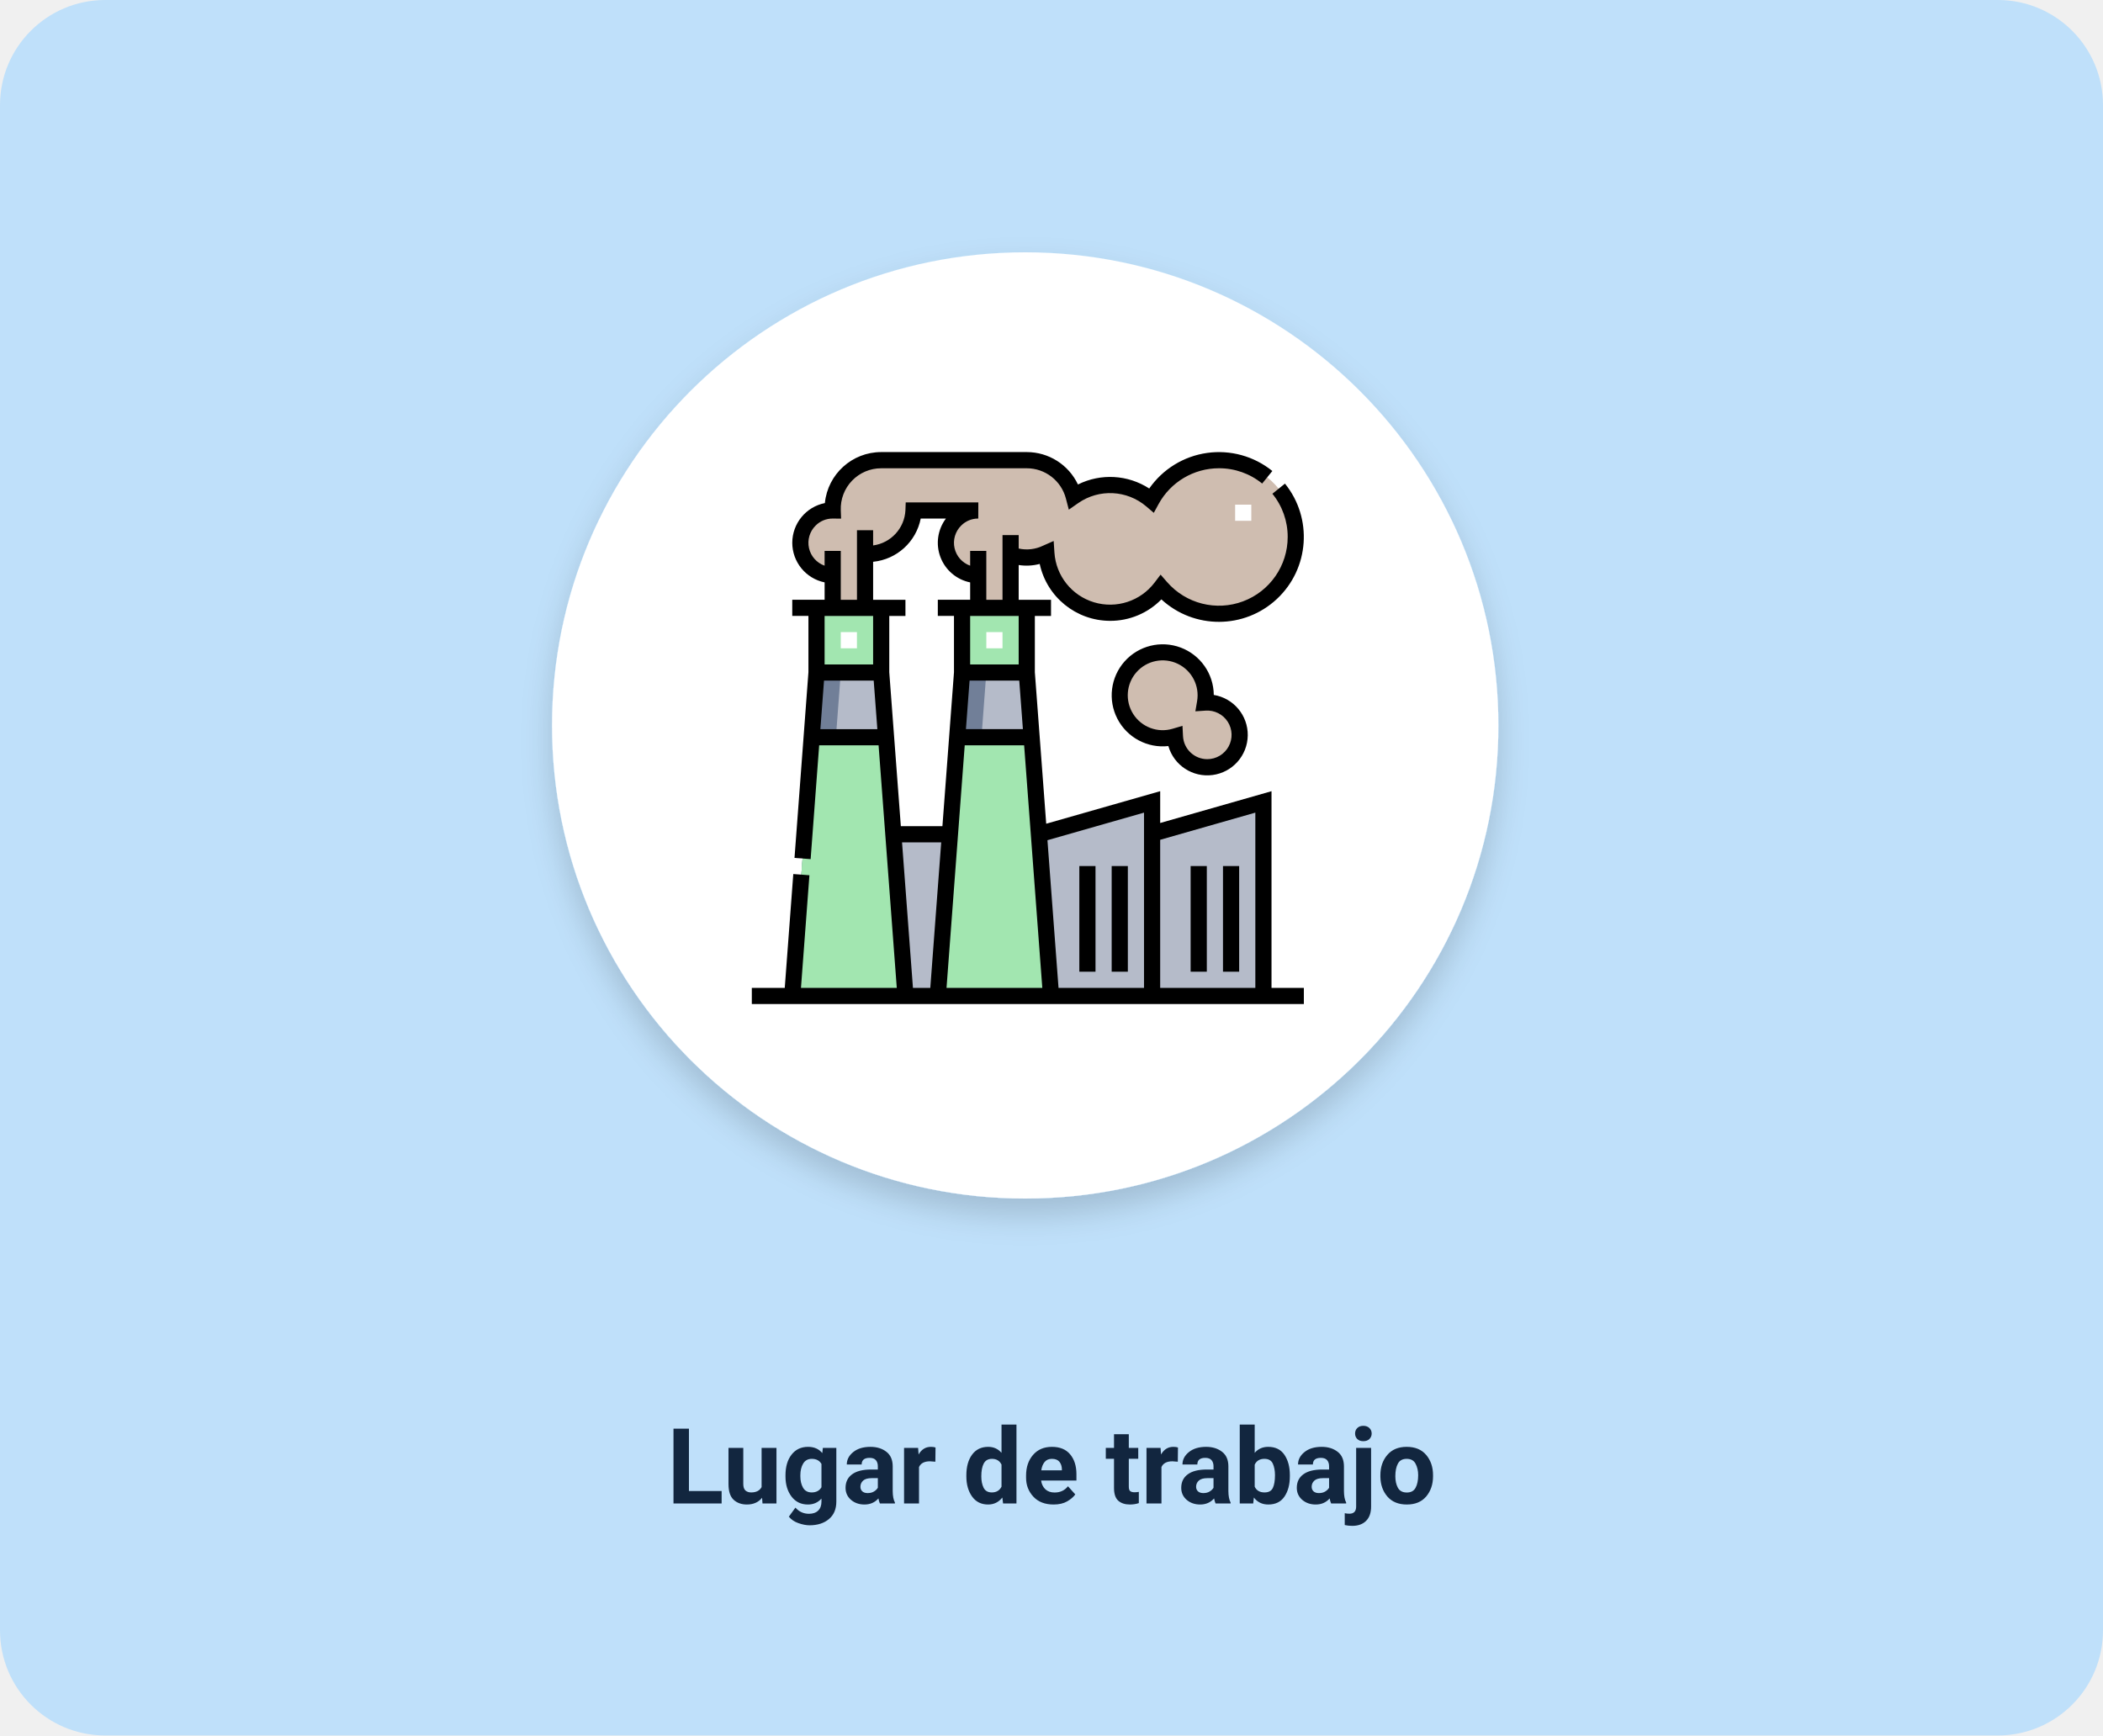
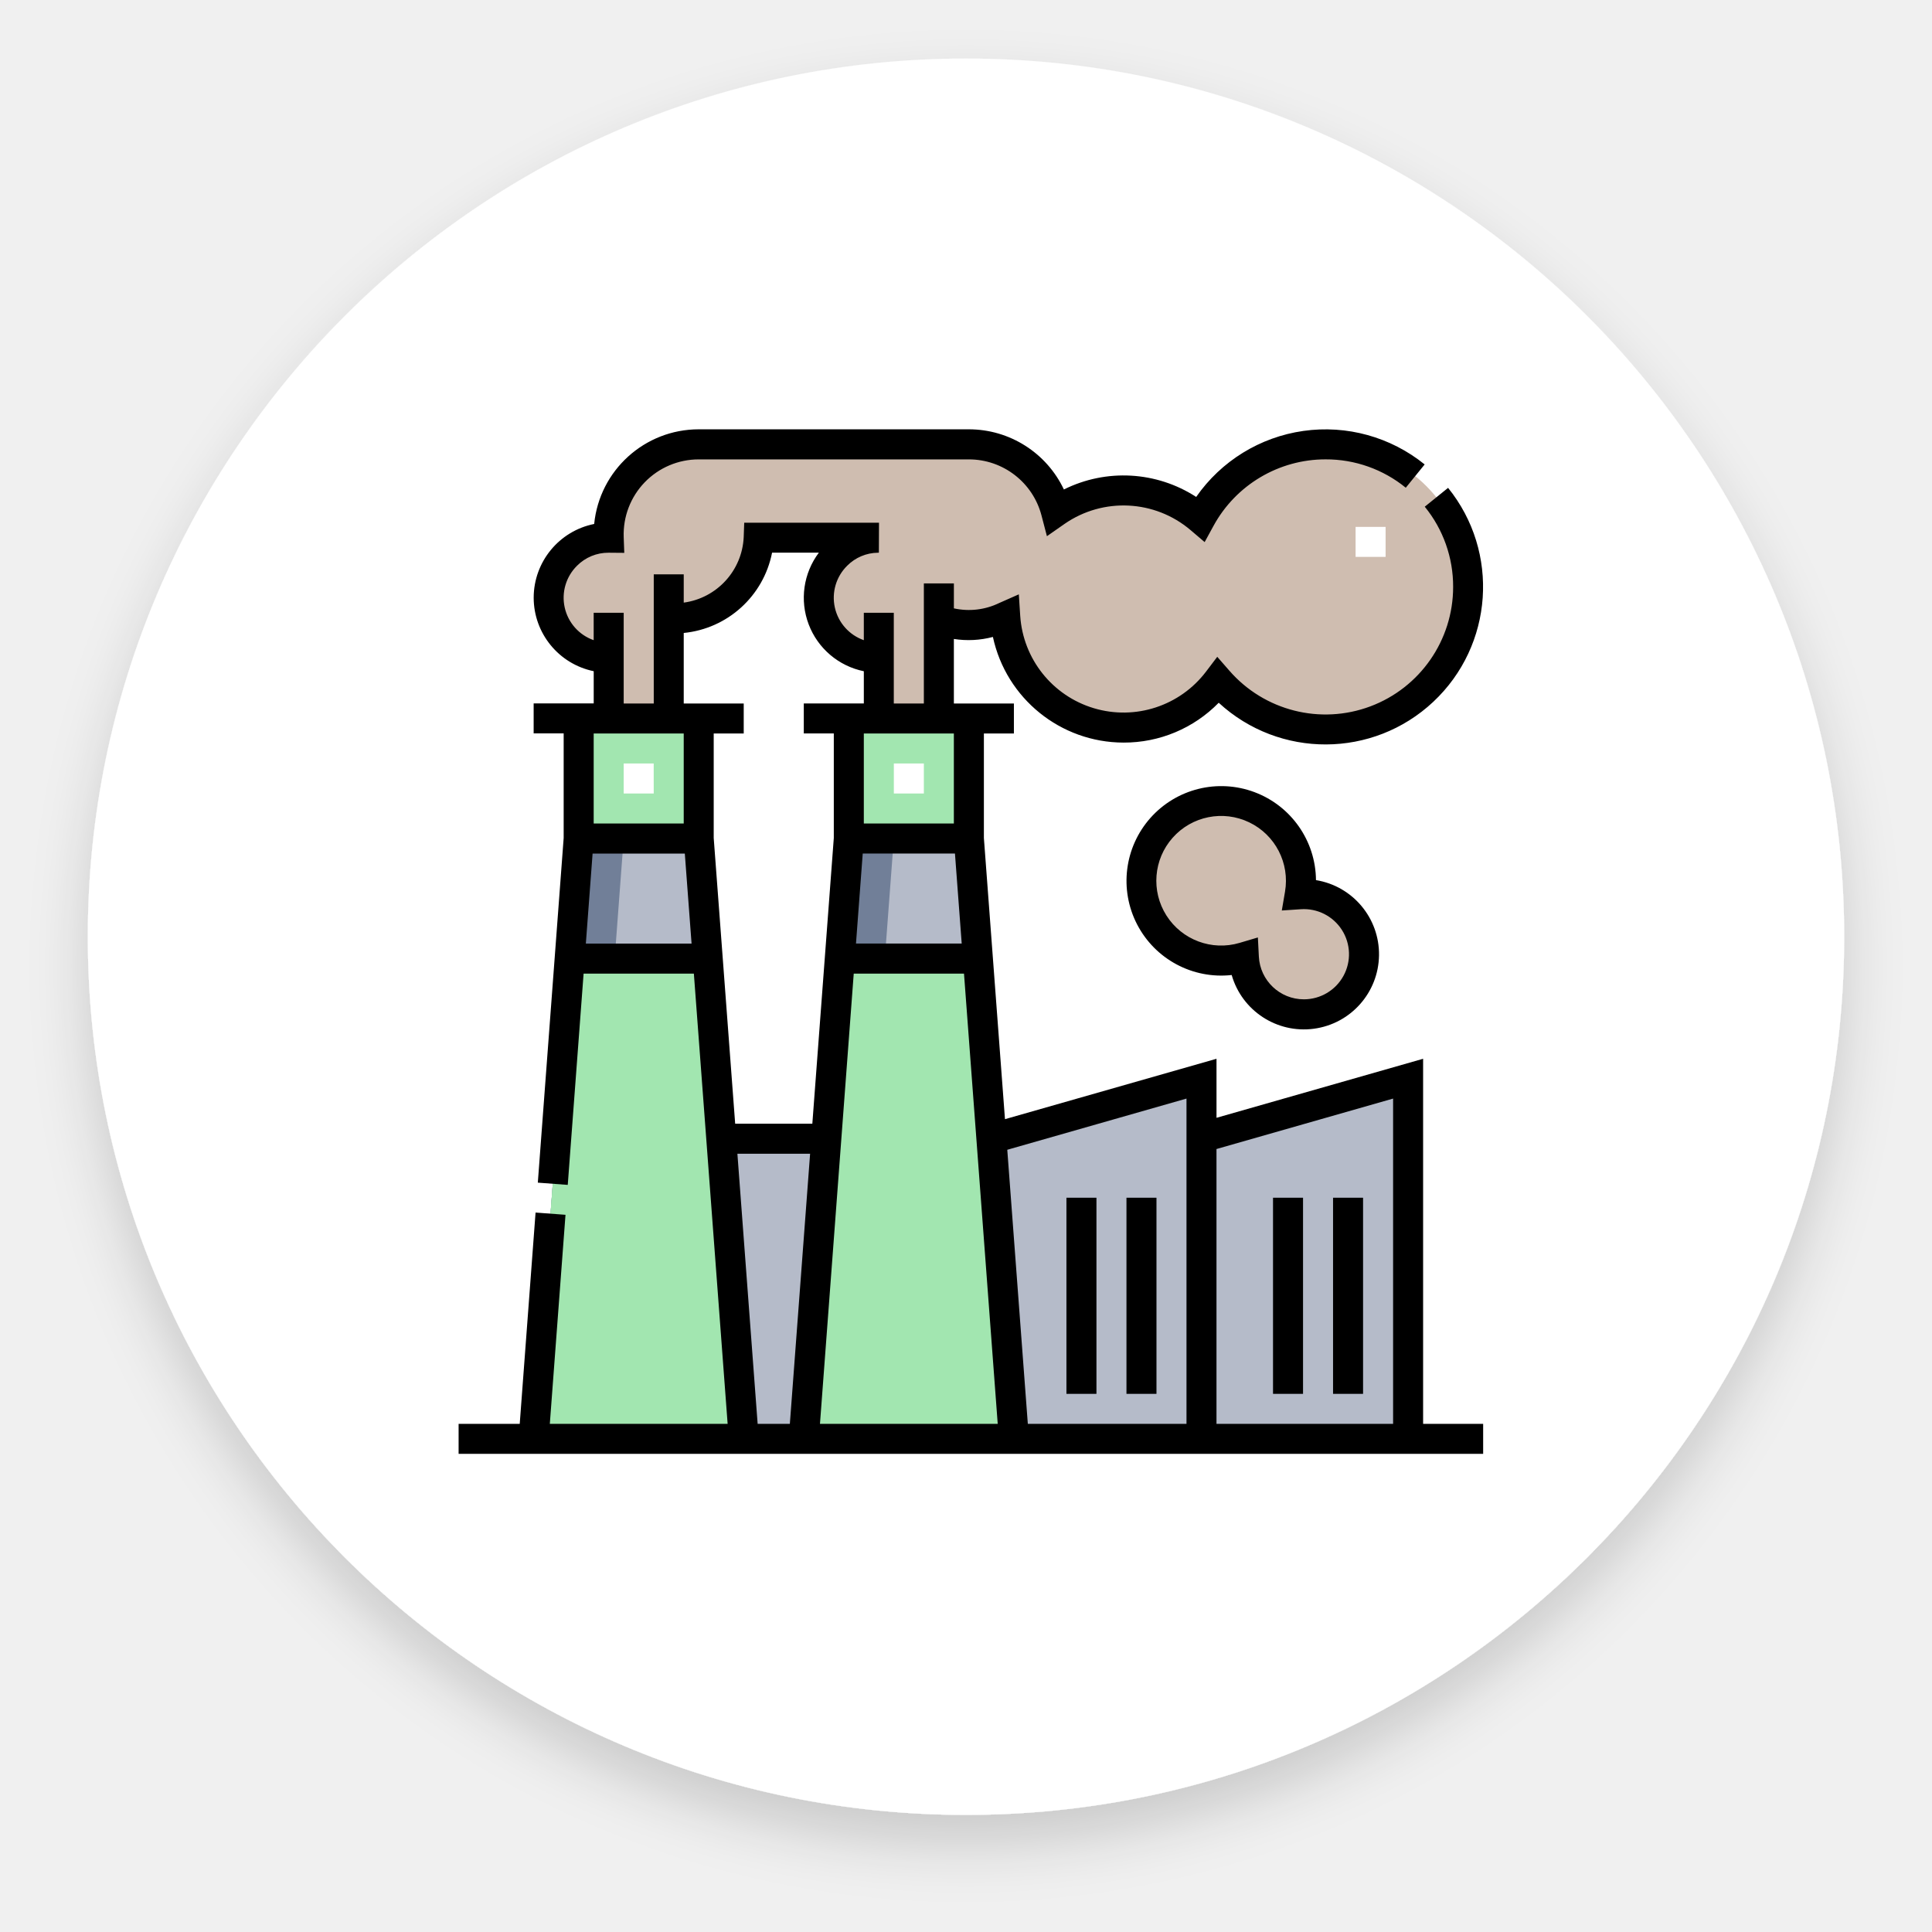
- <svg xmlns="http://www.w3.org/2000/svg" width="400" height="330.137" viewBox="0 0 400 330.137">
+ <svg xmlns="http://www.w3.org/2000/svg" width="198" height="198" viewBox="0 0 198 198">
  <defs>
-     <filter id="Elipse_4968" x="96" y="42" width="198" height="198" filterUnits="userSpaceOnUse">
+     <filter id="Elipse_4968" x="0" y="0" width="198" height="198" filterUnits="userSpaceOnUse">
      <feOffset dy="3" input="SourceAlpha" />
      <feGaussianBlur stdDeviation="3" result="blur" />
      <feFlood flood-opacity="0.161" />
      <feComposite operator="in" in2="blur" />
      <feComposite in="SourceGraphic" />
    </filter>
  </defs>
-   <g id="Grupo_179257" data-name="Grupo 179257" transform="translate(-1020 -837)">
-     <rect id="Background" width="400" height="330.137" rx="20" transform="translate(1020 837)" fill="#bfe0fa" />
-     <g transform="matrix(1, 0, 0, 1, 1020, 837)" filter="url(#Elipse_4968)">
-       <circle id="Elipse_4968-2" data-name="Elipse 4968" cx="90" cy="90" r="90" transform="translate(105 48)" fill="#fff" />
+   <g id="Grupo_179260" data-name="Grupo 179260" transform="translate(-1116 -879)">
+     <g transform="matrix(1, 0, 0, 1, 1116, 879)" filter="url(#Elipse_4968)">
+       <circle id="Elipse_4968-2" data-name="Elipse 4968" cx="90" cy="90" r="90" transform="translate(9 6)" fill="#fff" />
    </g>
-     <text id="What_do_you_mean_by" data-name="What do you mean by" transform="translate(1220 1123)" fill="#12263f" font-size="20" font-family="Roboto-Bold, Roboto" font-weight="700">
-       <tspan x="-73.164" y="0">Lugar de trabajo</tspan>
-     </text>
    <g id="fabrica" transform="translate(1163 922.998)">
      <g id="Grupo_179106" data-name="Grupo 179106" transform="translate(7.691 1.54)">
        <g id="Grupo_179104" data-name="Grupo 179104">
          <path id="Trazado_268150" data-name="Trazado 268150" d="M57.306,25.433c6.812-.282,9.109-5.237,9.221-8.366H78.741a6.153,6.153,0,0,0,.1,12.3V35.6h6.153V25.433a8.43,8.43,0,0,0,6.8-.258,12.15,12.15,0,0,0,21.812,6.537,14.61,14.61,0,1,0-1.817-16.589A12.15,12.15,0,0,0,97,14.392,9.232,9.232,0,0,0,88.067,7.5H60.382a9.227,9.227,0,0,0-9.222,9.565,6.152,6.152,0,1,0-.007,12.3V35.6h6.153ZM122.4,65.917a6.16,6.16,0,1,0-.417-12.306,8.181,8.181,0,1,0-5.735,6.458,6.16,6.16,0,0,0,6.152,5.848Z" transform="translate(-43.463 -7.502)" fill="#cfbdb0" fill-rule="evenodd" />
          <path id="Trazado_268151" data-name="Trazado 268151" d="M55.5,216.806H69.652l-.923-12.3h-12.3Z" transform="translate(-51.81 -164.102)" fill="#717f98" fill-rule="evenodd" />
          <path id="Trazado_268152" data-name="Trazado 268152" d="M37.5,218.329H59.034L55.343,169.11H41.192Zm4.614-61.523h12.3V144.5h-12.3Z" transform="translate(-37.501 -116.406)" fill="#717f98" fill-rule="evenodd" />
          <path id="Trazado_268153" data-name="Trazado 268153" d="M133.559,385.263h6.152l2.307-30.761H131.252Z" transform="translate(-112.026 -283.34)" fill="#b5bbc9" fill-rule="evenodd" />
          <path id="Trazado_268154" data-name="Trazado 268154" d="M268.558,361.416h40.4V324.5l-21.174,6.05V324.5l-21.533,6.152Z" transform="translate(-219.34 -259.493)" fill="#b5bbc9" fill-rule="evenodd" />
          <path id="Trazado_268155" data-name="Trazado 268155" d="M55.5,216.806h4.614l.923-12.3H56.424Z" transform="translate(-51.81 -164.102)" fill="#717f98" fill-rule="evenodd" />
          <path id="Trazado_268156" data-name="Trazado 268156" d="M37.5,218.329h4.614l3.691-49.219H41.192Zm4.614-61.523h4.614V144.5H42.115Z" transform="translate(-37.501 -116.406)" fill="#717f98" fill-rule="evenodd" />
          <path id="Trazado_268157" data-name="Trazado 268157" d="M37.5,218.329H59.034L55.343,169.11H41.192Zm27.685,0H86.719L83.028,169.11H68.878ZM69.8,156.806h12.3V144.5H69.8Zm-27.685,0h12.3V144.5h-12.3Z" transform="translate(-37.501 -116.406)" fill="#a2e6b0" fill-rule="evenodd" />
          <path id="Trazado_268158" data-name="Trazado 268158" d="M83.186,216.806h14.15l-.923-12.3h-12.3Zm-27.685,0h14.15l-.923-12.3h-12.3Z" transform="translate(-51.81 -164.102)" fill="#b5bbc9" fill-rule="evenodd" />
          <path id="Trazado_268159" data-name="Trazado 268159" d="M55.5,216.806h4.614l.923-12.3H56.424Zm27.685,0H87.8l.923-12.3H84.109Z" transform="translate(-51.81 -164.102)" fill="#717f98" fill-rule="evenodd" />
          <path id="Trazado_268160" data-name="Trazado 268160" d="M37.5,218.329h4.614l3.691-49.219H41.192Zm27.685,0H69.8l3.691-49.219H68.878ZM69.8,156.806h4.614V144.5H69.8Zm-27.685,0h4.614V144.5H42.115Z" transform="translate(-37.501 -116.406)" fill="#a2e6b0" fill-rule="evenodd" />
          <path id="Trazado_268161" data-name="Trazado 268161" d="M268.559,379.755h4.614l-2.434-32.043-4.487,1.282Zm19.226,0H292.4V347.573l-4.614,1.318Z" transform="translate(-219.34 -277.832)" fill="#b5bbc9" fill-rule="evenodd" />
          <path id="Trazado_268162" data-name="Trazado 268162" d="M102.686,78.678v4.614h6.153V78.678Zm37.389,13.391a8.183,8.183,0,1,0,0,15.7,8.18,8.18,0,0,1,0-15.7Zm-24.435-19.2a12.15,12.15,0,0,0,21.812,6.537A14.612,14.612,0,0,0,162.9,67.5c-1.953,12.308-19.251,14.513-25.446,5.754C133.176,82.957,120.157,82.038,115.641,72.87ZM75,83.293h6.153V78.679H75Z" transform="translate(-67.311 -55.197)" fill="#cfbdb0" fill-rule="evenodd" />
        </g>
        <g id="Grupo_179105" data-name="Grupo 179105" transform="translate(9.228 8.459)">
          <path id="Trazado_268163" data-name="Trazado 268163" d="M113.263,76.078h-3.076V73h3.076Zm-27.685,0H82.5V73h3.076Zm75.007-24.25h-3.076V48.752h3.076Z" transform="translate(-82.501 -48.752)" fill="#fff" />
        </g>
      </g>
      <g id="Grupo_179107" data-name="Grupo 179107" transform="translate(0 0.002)">
        <path id="Trazado_268164" data-name="Trazado 268164" d="M98.847,101.925V64.51L77.673,70.56V64.51L55.994,70.7,53.833,41.883V31.174h3.076V28.1H50.757V21.486a9.749,9.749,0,0,0,4-.207A13.723,13.723,0,0,0,68.145,32.106,13.569,13.569,0,0,0,77.9,28.023,16.149,16.149,0,0,0,101.406,6L99.015,7.931a12.925,12.925,0,0,1,2.909,8.22,13.073,13.073,0,0,1-22.931,8.588L77.75,23.315l-1.142,1.506a10.613,10.613,0,0,1-19.052-5.708l-.142-2.2-2.014.89a7.109,7.109,0,0,1-4.642.546V15.793H47.681V28.1H44.6V18.8H41.528v2.811a4.609,4.609,0,0,1-1.7-7.636,4.506,4.506,0,0,1,3.143-1.328h.1l.013-3.076H29.271l-.053,1.483a7.107,7.107,0,0,1-6.146,6.707v-2.9H20V28.1H16.919V18.8H13.843v2.811a4.609,4.609,0,0,1-1.7-7.636,4.521,4.521,0,0,1,3.227-1.328l1.608.014-.058-1.607a7.689,7.689,0,0,1,7.685-7.972H52.295a7.691,7.691,0,0,1,7.441,5.741l.557,2.131L62.1,9.693a10.612,10.612,0,0,1,12.918.639l1.44,1.226.906-1.66A13.079,13.079,0,0,1,88.85,3.079a12.923,12.923,0,0,1,8.22,2.908L99.006,3.6A16.151,16.151,0,0,0,75.59,6.93a13.7,13.7,0,0,0-13.558-.764A10.772,10.772,0,0,0,52.295,0H24.609A10.769,10.769,0,0,0,13.894,9.7a7.722,7.722,0,0,0-6.2,7.553,7.7,7.7,0,0,0,6.152,7.536v3.3H7.691v3.076h3.076V41.883L8.118,77.205l3.068.23,1.624-21.652h11.3l3.461,46.142H9.348L10.955,80.5l-3.068-.23L6.264,101.925H0V105H105v-3.076ZM95.771,68.589v33.336h-18.1V73.759Zm-21.174,0v33.336H58.336L56.23,73.836ZM55.251,101.925H37.034l3.461-46.142h11.3ZM41.528,31.174h9.228V40.4H41.528Zm-.111,12.3h9.451l.692,9.228H40.725Zm-18.346-12.3V40.4H13.843V31.174ZM13.04,52.707l.692-9.228h9.451l.692,9.228ZM23.072,28.1V20.871a10.257,10.257,0,0,0,9.053-8.228h4.794a7.686,7.686,0,0,0,4.61,12.15v3.3H35.376v3.076h3.076V41.883l-2.2,29.281H28.344l-2.2-29.281V31.174h3.076V28.1H23.072Zm5.5,46.142h7.451l-2.076,27.685h-3.3Z" transform="translate(0 -0.002)" />
        <path id="Trazado_268165" data-name="Trazado 268165" d="M353.1,187.847a9.709,9.709,0,1,0-8.639,9.726,7.7,7.7,0,1,0,8.639-9.726Zm-1.238,12.217a4.616,4.616,0,0,1-4.616-4.386l-.1-1.954-1.876.556a6.642,6.642,0,1,1,4.656-5.242l-.328,1.923,1.946-.13a4.622,4.622,0,1,1,.315,9.233Z" transform="translate(-265.233 -141.649)" />
        <path id="Trazado_268166" data-name="Trazado 268166" d="M407,384h3.076v20.1H407Z" transform="translate(-323.535 -305.252)" />
        <path id="Trazado_268167" data-name="Trazado 268167" d="M437,384h3.076v20.1H437Z" transform="translate(-347.383 -305.252)" />
        <path id="Trazado_268168" data-name="Trazado 268168" d="M303.752,384h3.076v20.1h-3.076Z" transform="translate(-241.459 -305.252)" />
        <path id="Trazado_268169" data-name="Trazado 268169" d="M333.752,384h3.076v20.1h-3.076Z" transform="translate(-265.307 -305.252)" />
      </g>
    </g>
  </g>
</svg>
